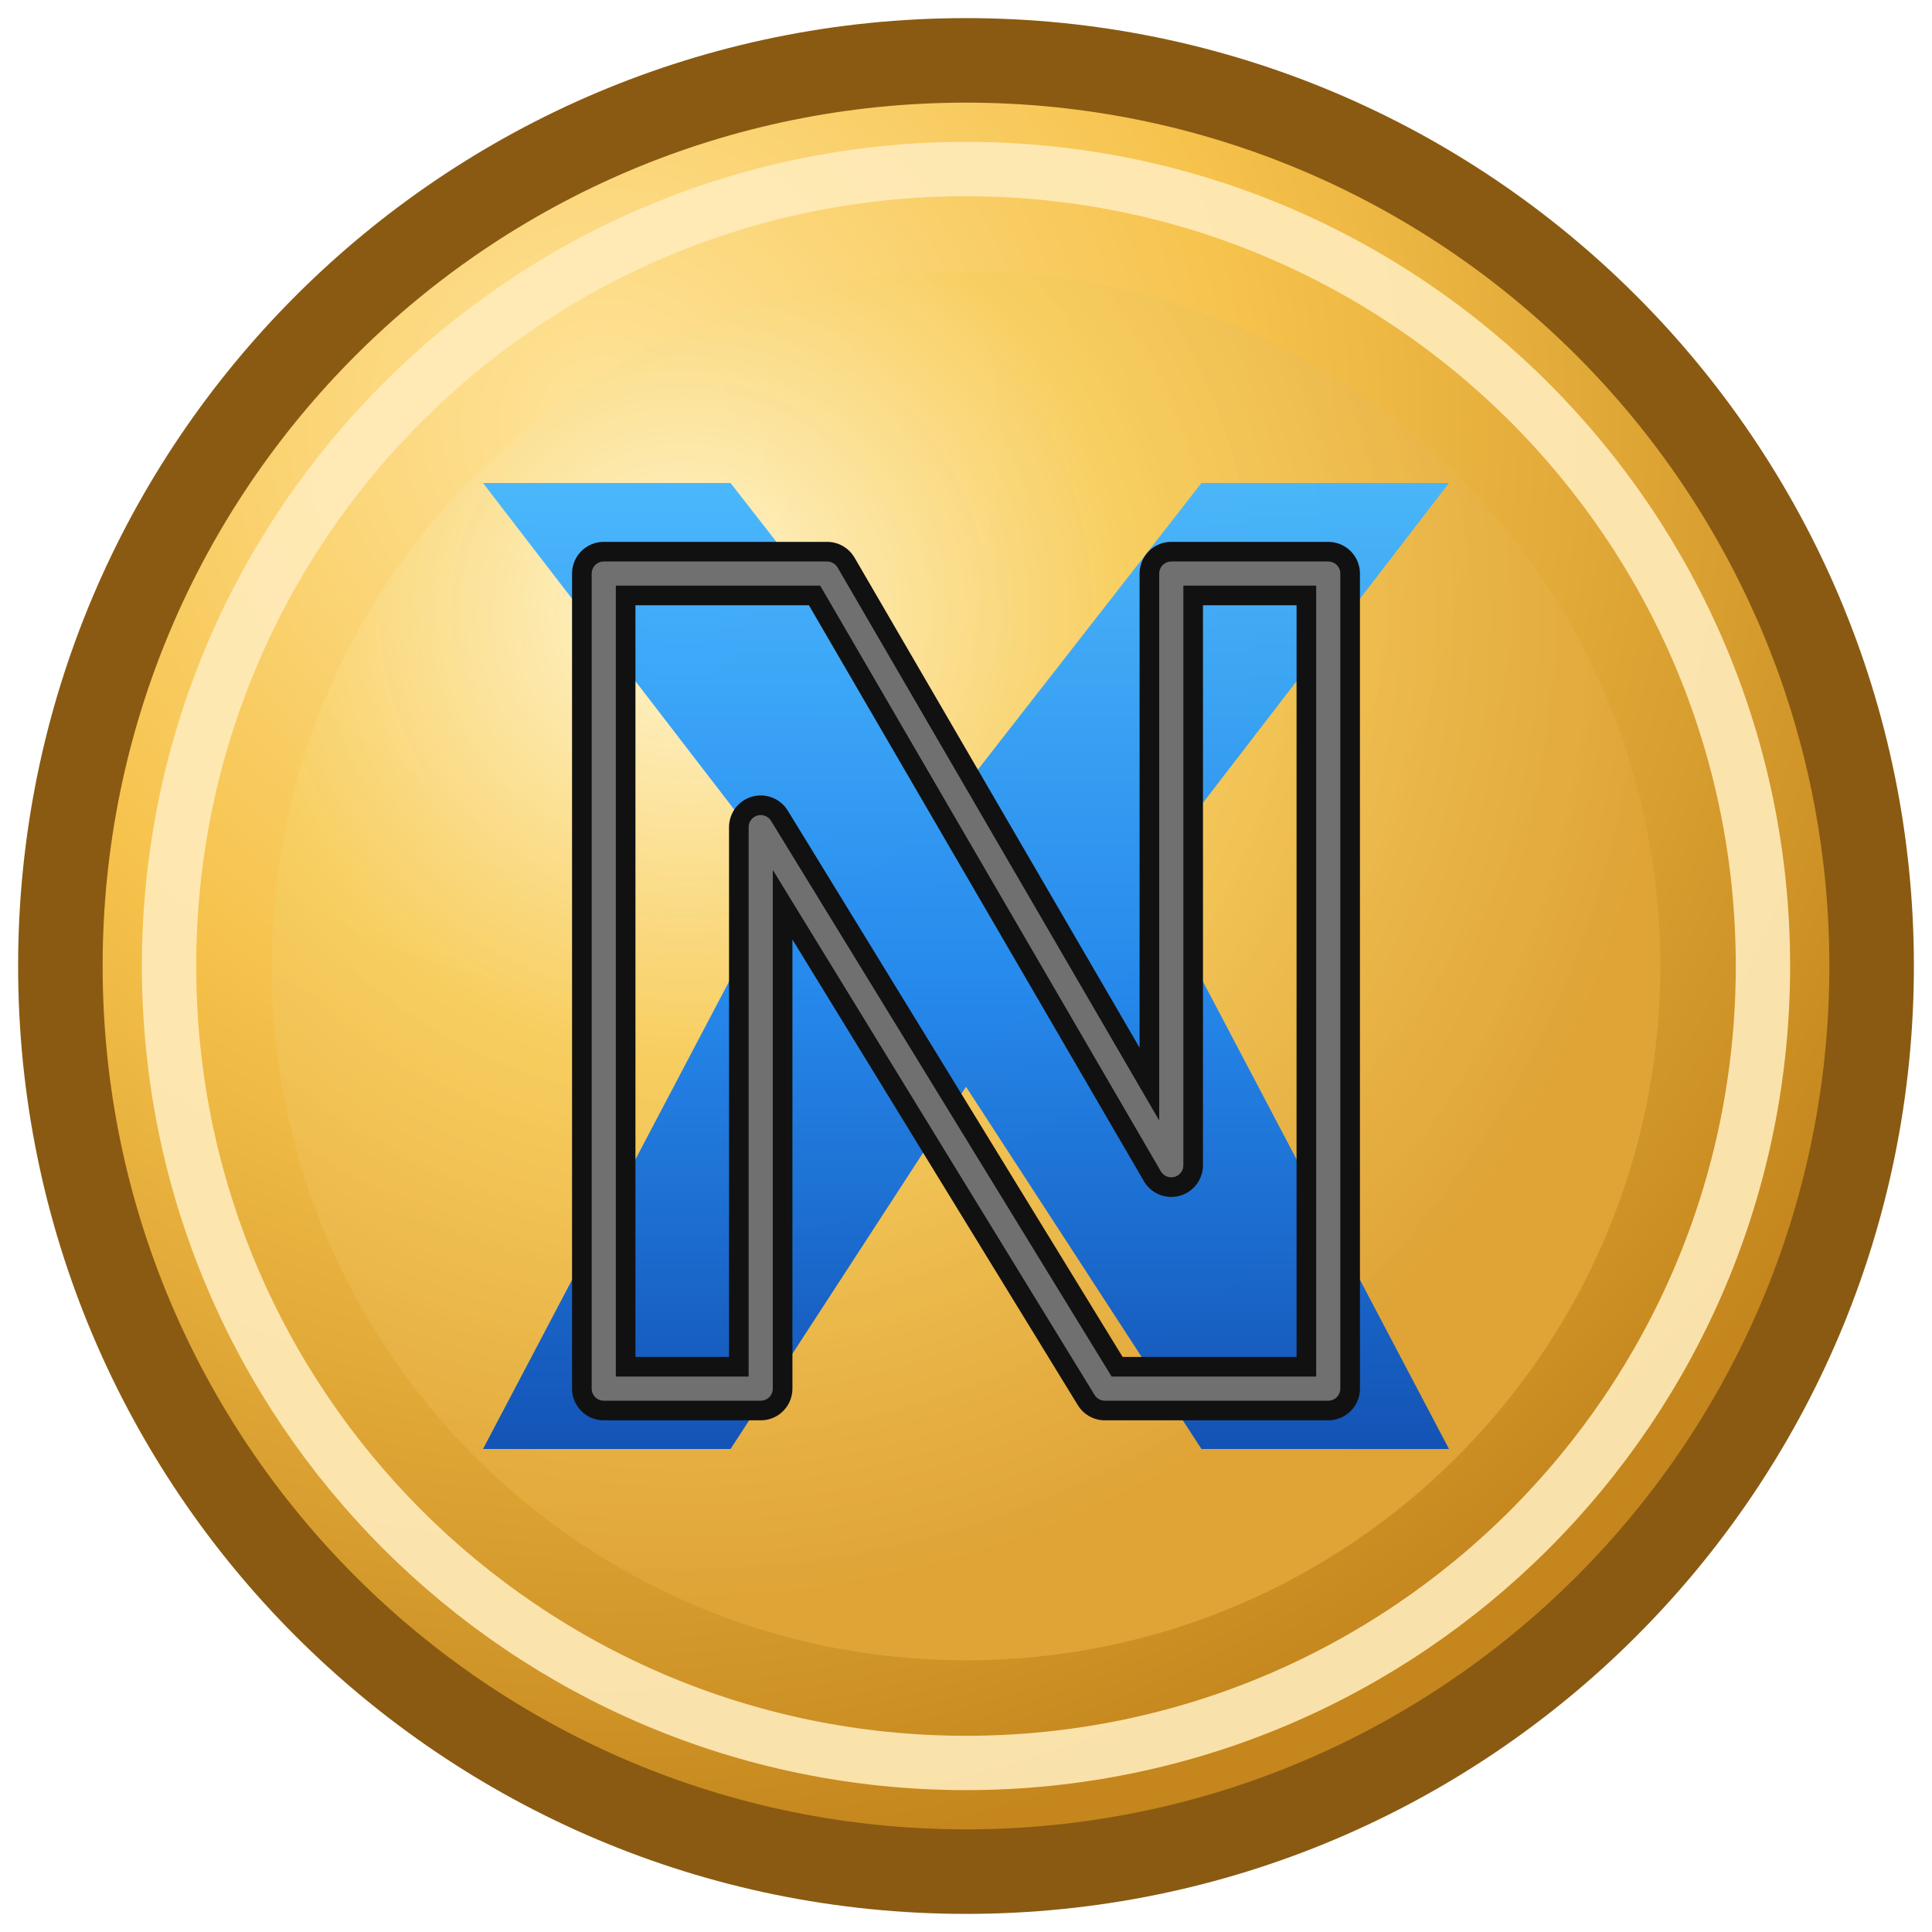
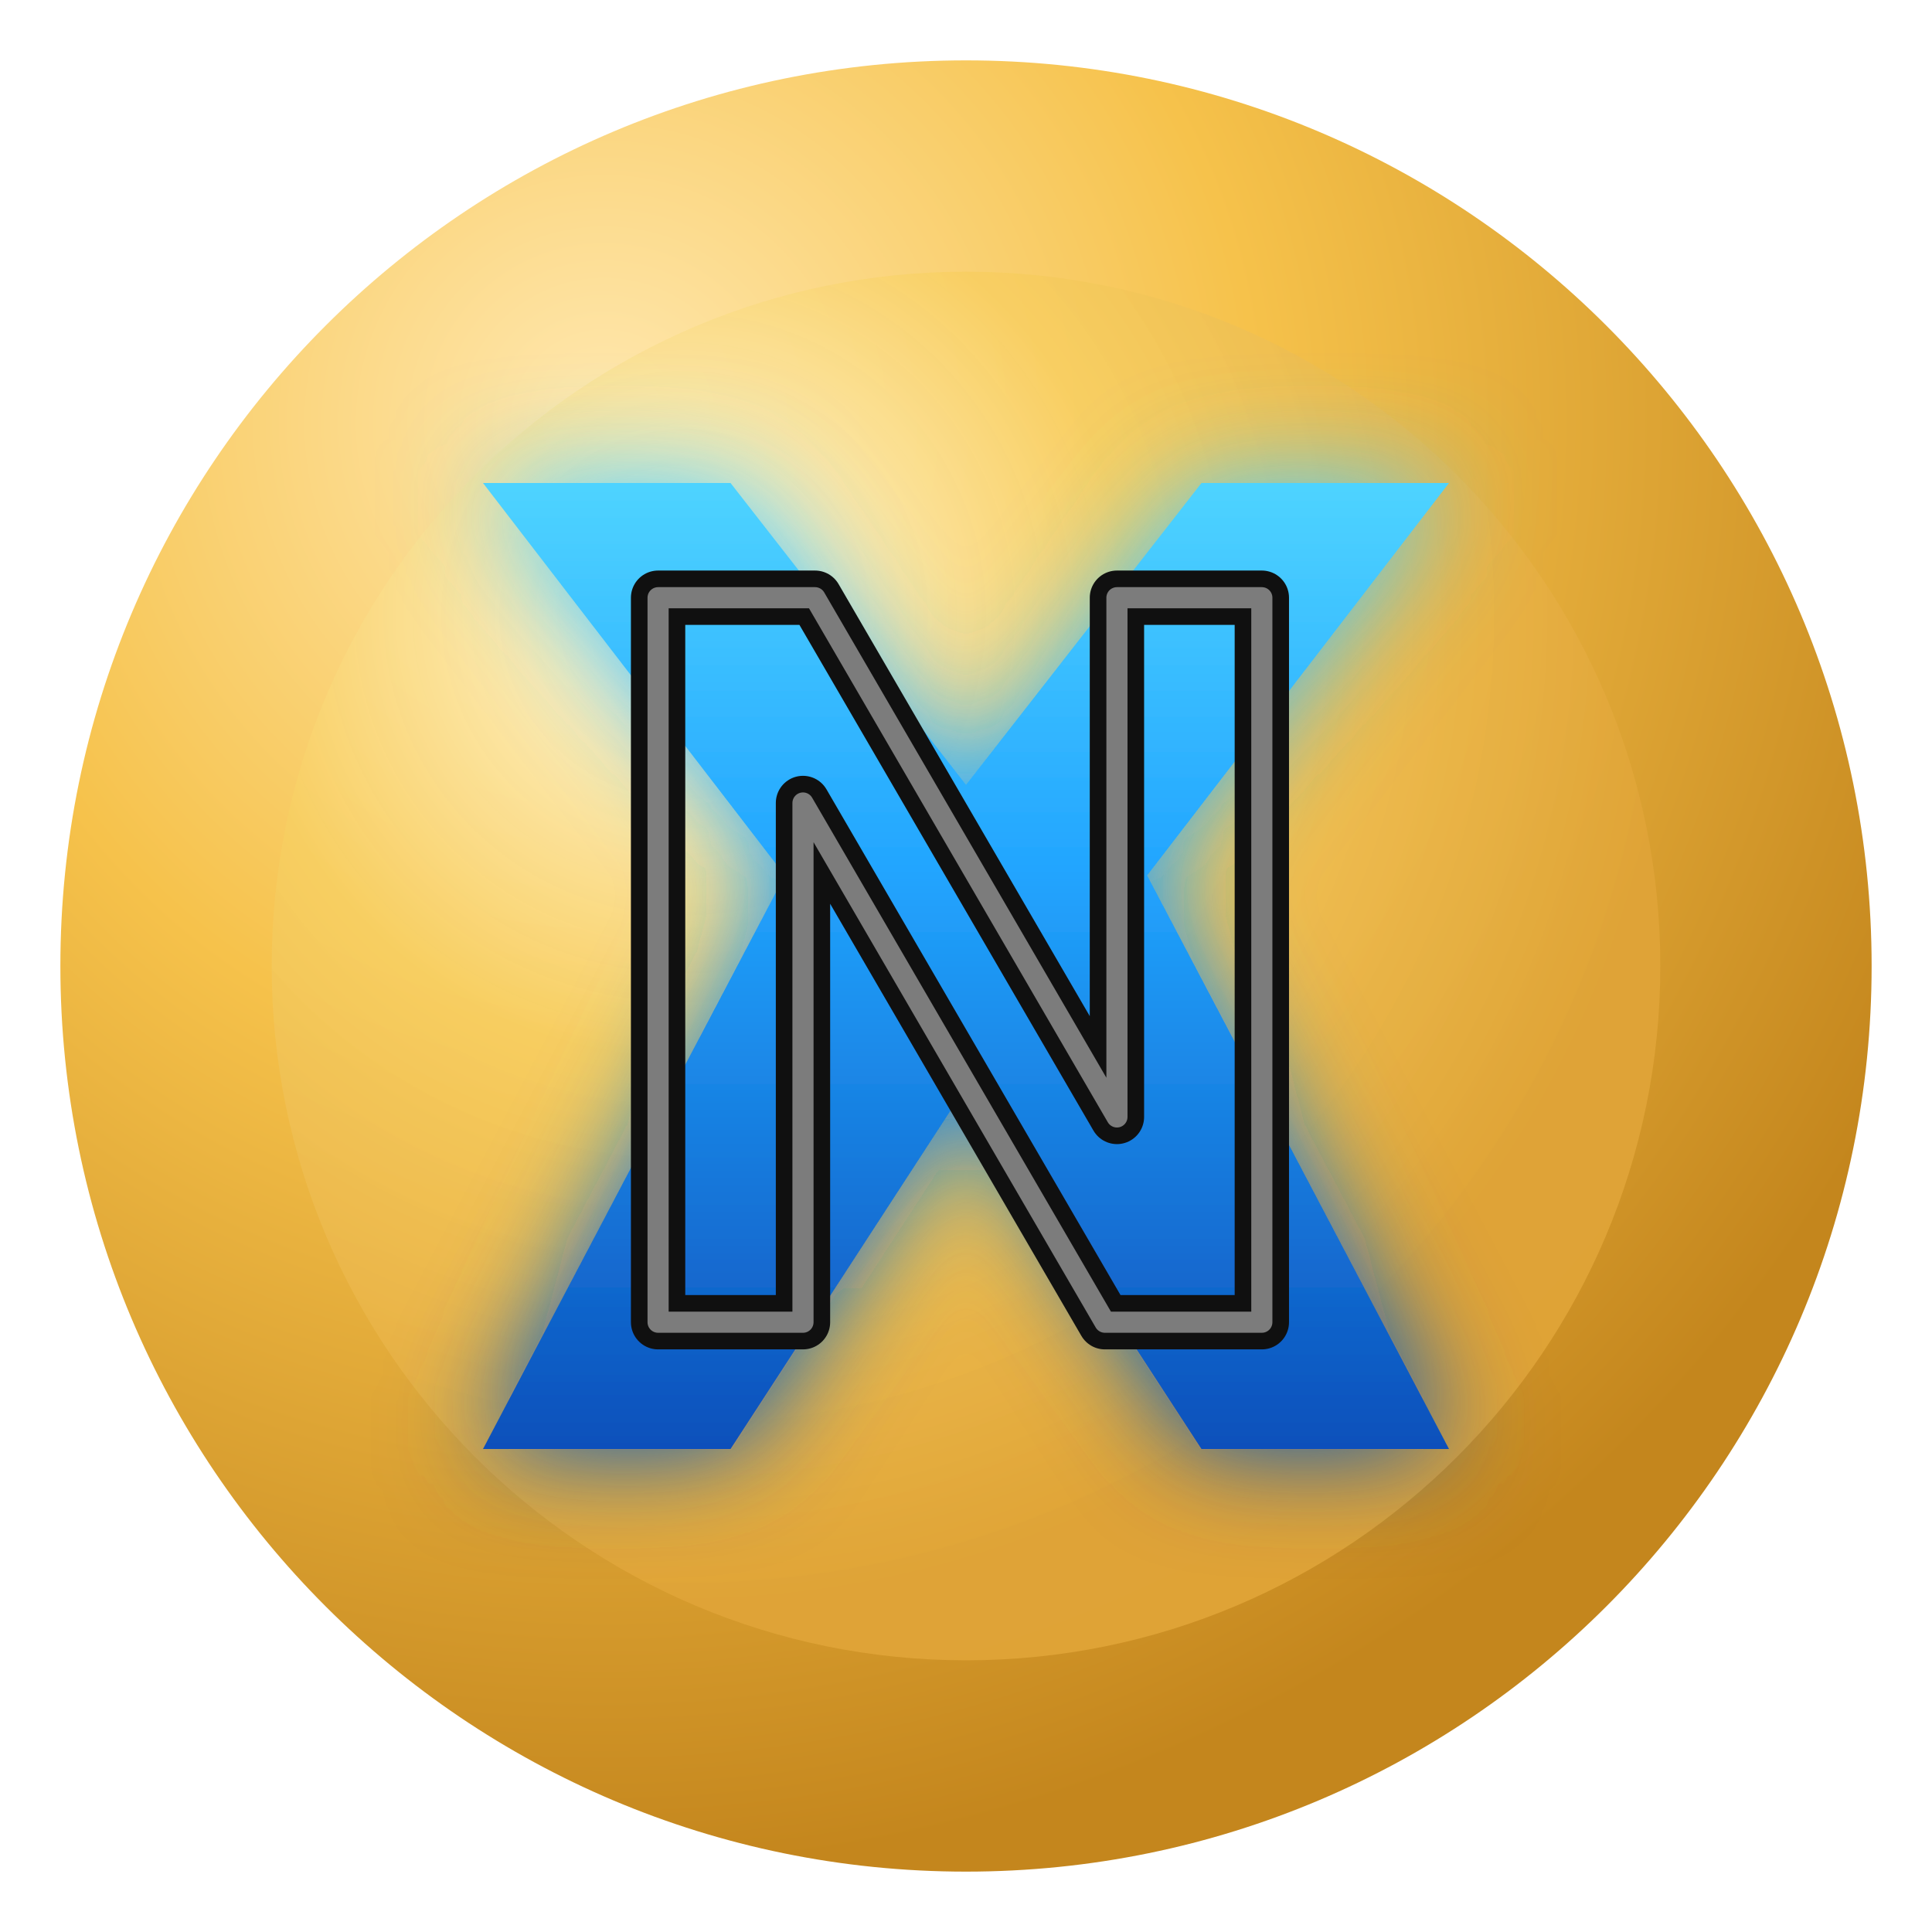
<svg xmlns="http://www.w3.org/2000/svg" width="32" height="32" viewBox="0 0 32 32">
  <defs>
-     <radialGradient id="coinGradient" cx="30%" cy="20%" r="80%">
-       <stop offset="0%" stop-color="#ffe49a" />
+     <radialGradient id="coinGradientCool" cx="30%" cy="20%" r="80%">
+       <stop offset="0%" stop-color="#ffe8b0" />
      <stop offset="45%" stop-color="#f6c24b" />
      <stop offset="100%" stop-color="#c4861d" />
    </radialGradient>
-     <radialGradient id="innerGlow" cx="30%" cy="25%" r="70%">
-       <stop offset="0%" stop-color="#fff7d5" stop-opacity="0.95" />
-       <stop offset="45%" stop-color="#f8cf62" stop-opacity="0.9" />
-       <stop offset="100%" stop-color="#e0a437" stop-opacity="0.95" />
+     <radialGradient id="innerGlowCool" cx="30%" cy="25%" r="70%">
+       <stop offset="0%" stop-color="#fff9dd" stop-opacity="0.98" />
+       <stop offset="45%" stop-color="#f8cf62" stop-opacity="0.92" />
+       <stop offset="100%" stop-color="#e0a437" stop-opacity="0.96" />
    </radialGradient>
-     <linearGradient id="XGradient" x1="0" y1="0" x2="0" y2="1">
-       <stop offset="0%" stop-color="#44b6ff" />
-       <stop offset="50%" stop-color="#1e88f3" />
+     <linearGradient id="XGradientCool" x1="0" y1="0" x2="0" y2="1">
+       <stop offset="0%" stop-color="#4fd4ff" />
+       <stop offset="40%" stop-color="#22a5ff" />
      <stop offset="100%" stop-color="#0b4fba" />
    </linearGradient>
+     <filter id="xGlowCool" x="-20%" y="-20%" width="140%" height="140%">
+       <feGaussianBlur in="SourceGraphic" stdDeviation="0.9" result="blur" />
+       <feMerge>
+         <feMergeNode in="blur" />
+         <feMergeNode in="SourceGraphic" />
+       </feMerge>
+     </filter>
  </defs>
-   <circle cx="16" cy="16" r="15" fill="url(#coinGradient)" stroke="#8a5a12" stroke-width="1.4" />
-   <circle cx="16" cy="16" r="13.2" fill="none" stroke="#ffebba" stroke-width="0.9" stroke-opacity="0.9" />
-   <circle cx="16" cy="16" r="11.5" fill="url(#innerGlow)" />
-   <path d="M8,8 L12.1,8 L16,13 L19.9,8 L24,8 L19,14.5             L24,24 L19.9,24 L16,18 L12.1,24 L8,24             L13,14.5 Z" fill="url(#XGradient)" opacity="0.96" />
-   <path d="M10 23             V9.5             H13.7             L19.4 19.3             V9.5             H22             V23             H18.3             L12.6 13.7             V23             Z" fill="none" stroke="#111111" stroke-width="1.05" stroke-linejoin="round" />
-   <path d="M10 23             V9.5             H13.7             L19.4 19.3             V9.5             H22             V23             H18.3             L12.6 13.7             V23             Z" fill="none" stroke="rgba(255,255,255,0.4)" stroke-width="0.4" stroke-linejoin="round" />
+   <circle cx="16" cy="16" r="15" fill="url(#coinGradientCool)" />
+   <circle cx="16" cy="16" r="11.5" fill="url(#innerGlowCool)" />
+   <g filter="url(#xGlowCool)">
+     <path d="M8,8 L12.1,8 L16,13 L19.9,8 L24,8 L19,14.5               L24,24 L19.9,24 L16,18 L12.1,24 L8,24               L13,14.5 Z" fill="url(#XGradientCool)" />
+   </g>
+   <path d="M10.9 21.9 V9.9 H13.5 L18.5 18.5 V9.9 H20.9 V21.9 H18.3            L13.3 13.3 V21.9 Z" fill="none" stroke="#101010" stroke-width="0.9" stroke-linejoin="round" />
+   <path d="M10.9 21.9 V9.9 H13.5 L18.5 18.5 V9.9 H20.9 V21.9 H18.3            L13.3 13.3 V21.9 Z" fill="none" stroke="rgba(255,255,255,0.45)" stroke-width="0.35" stroke-linejoin="round" />
</svg>
